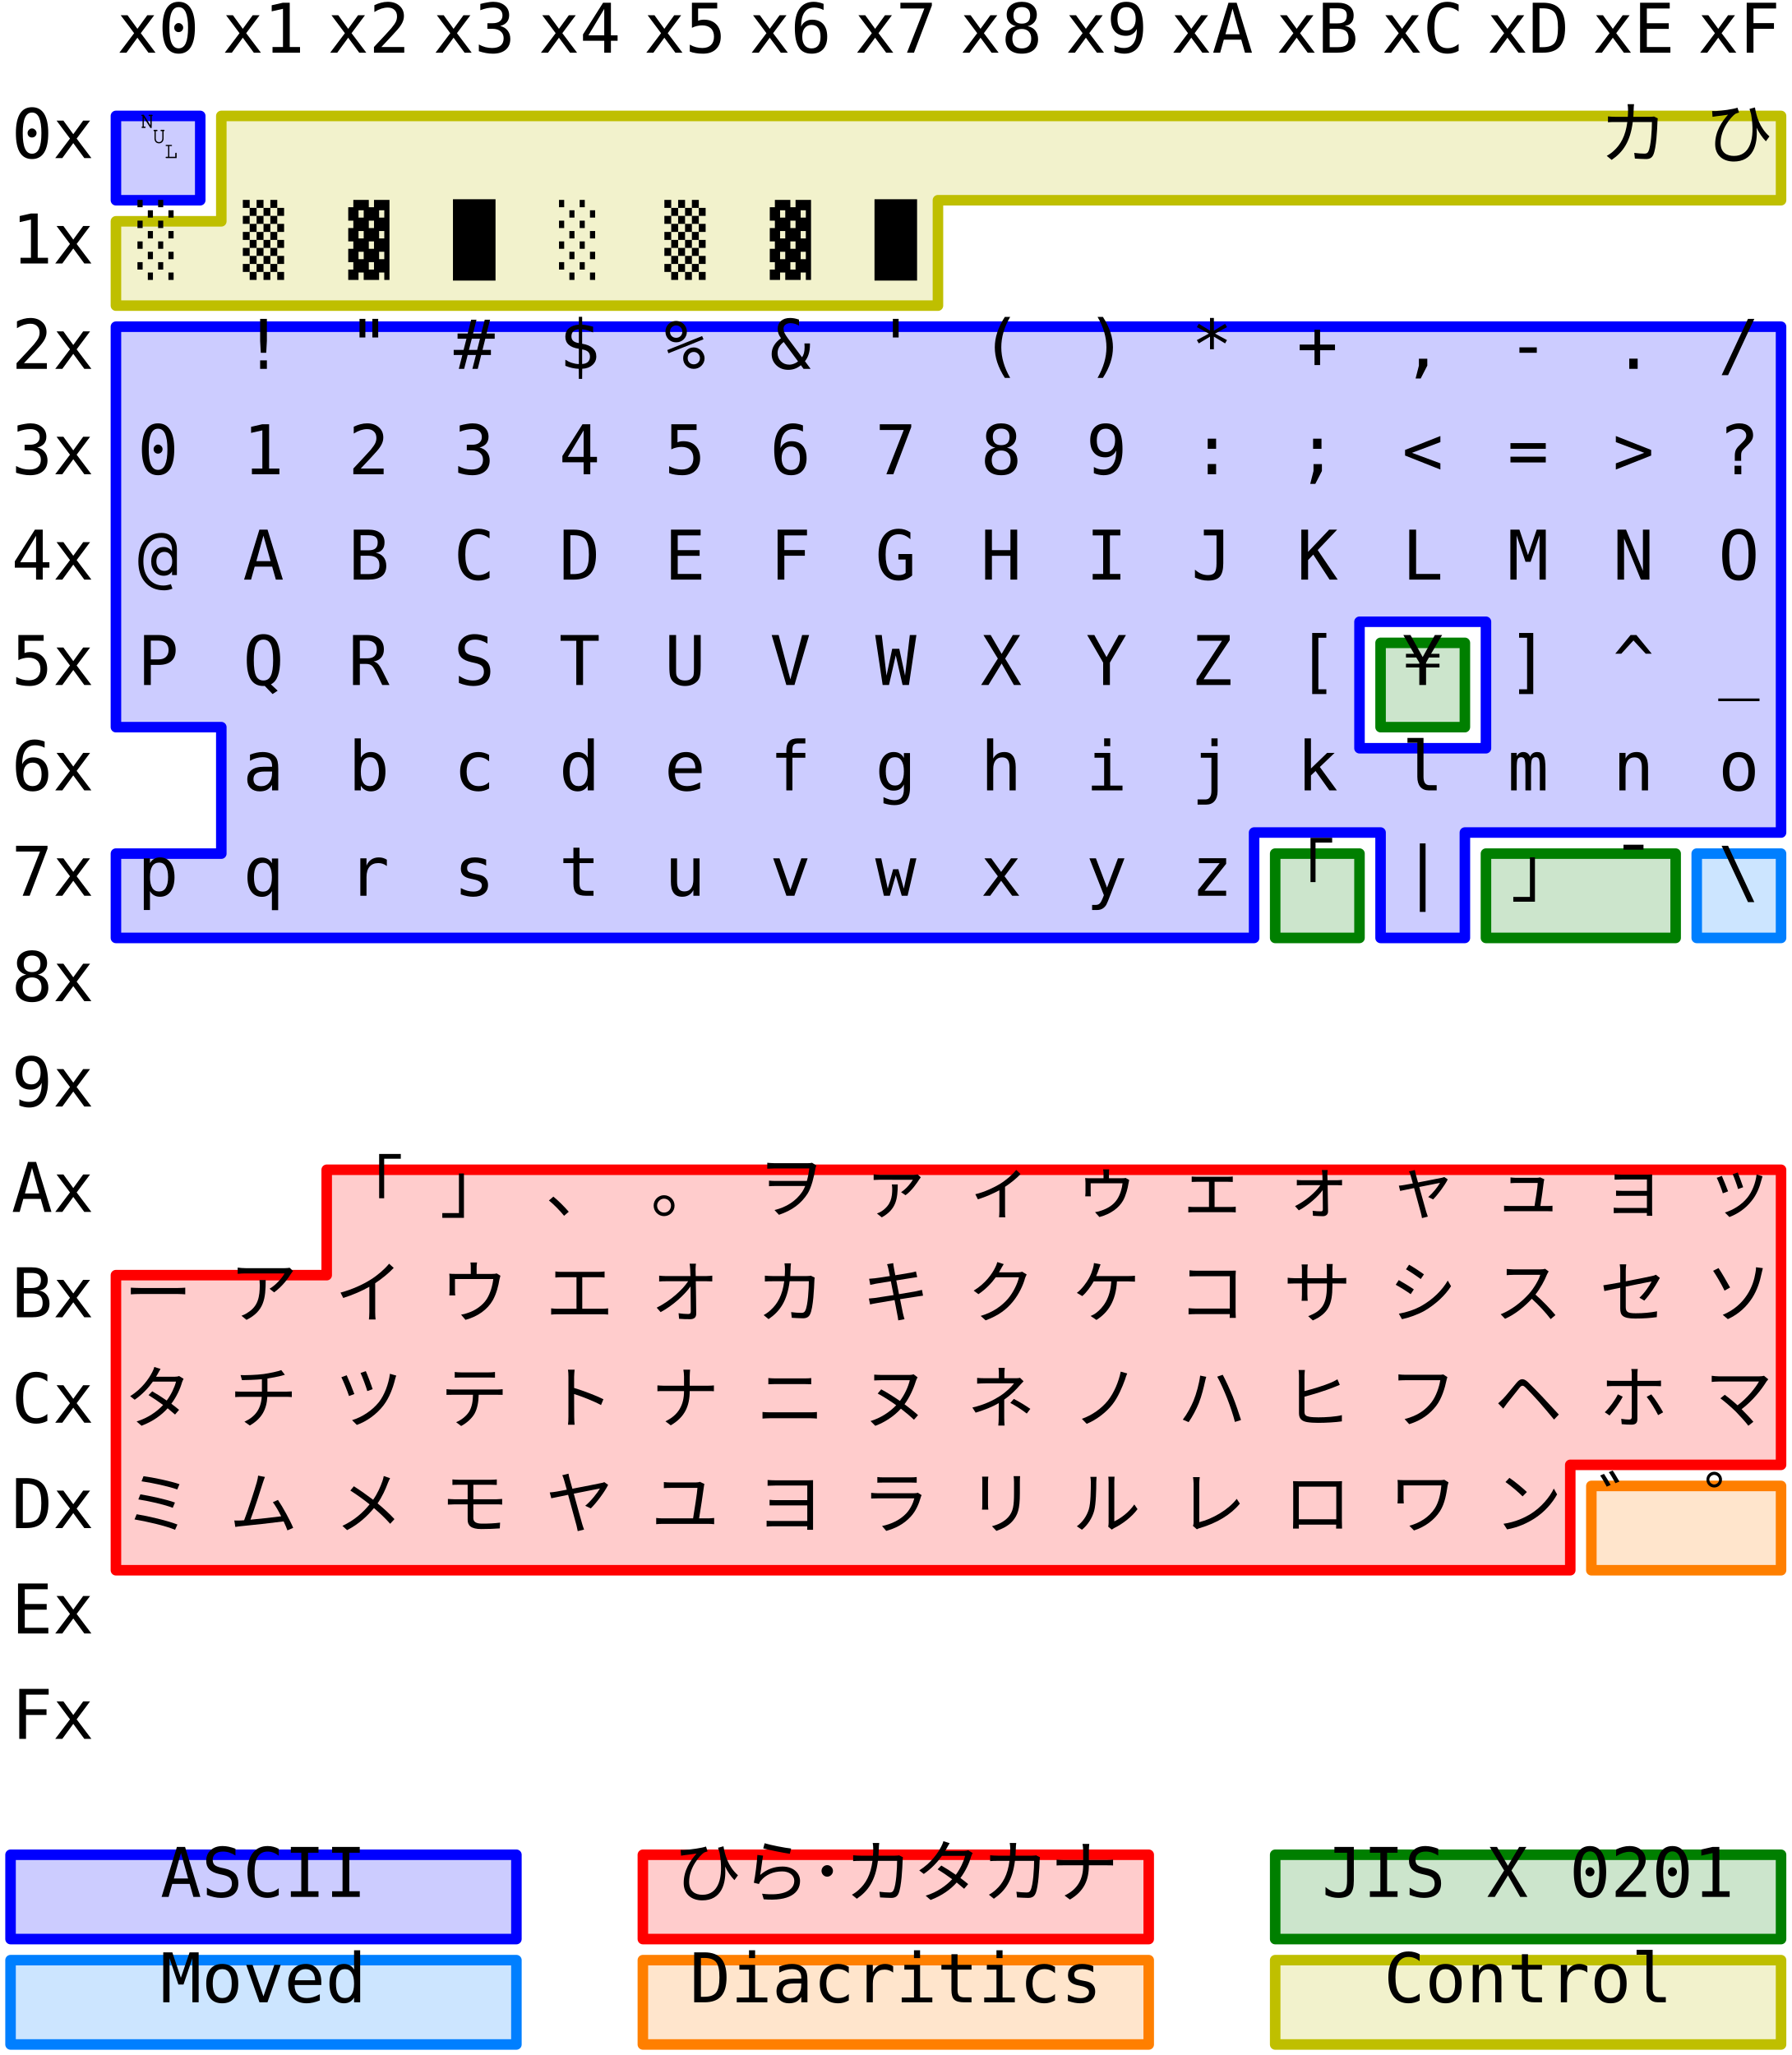
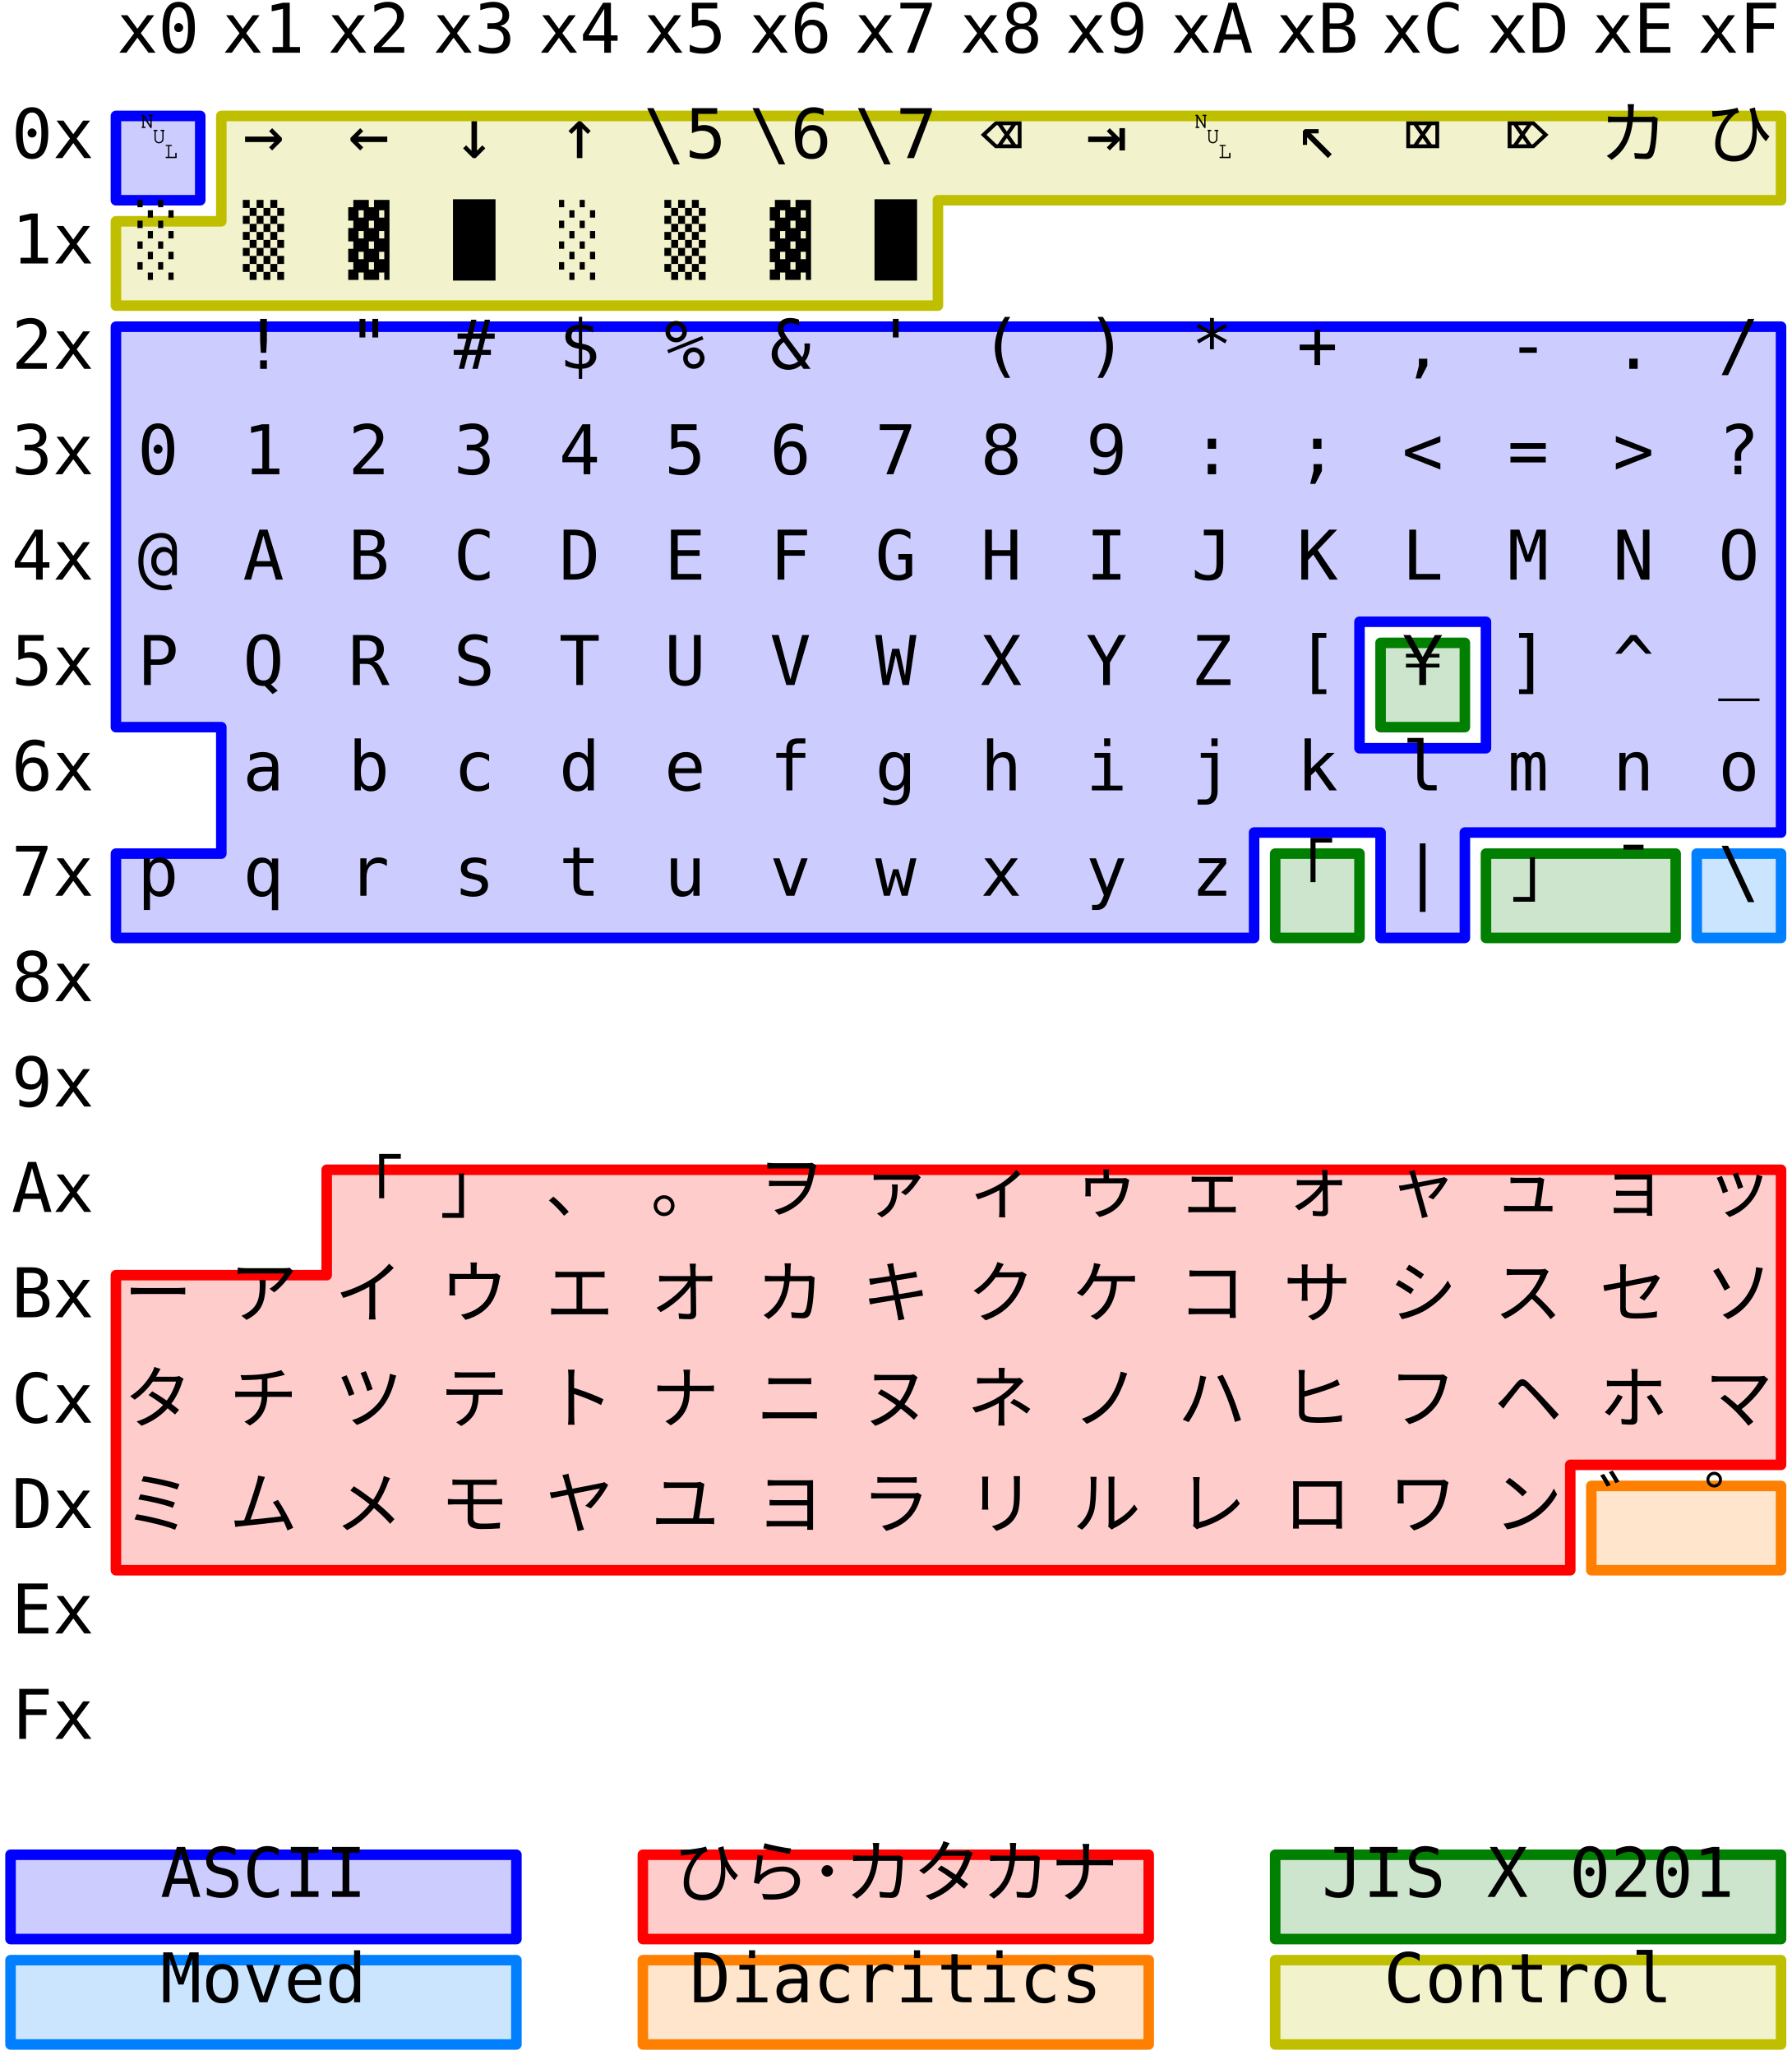
<svg xmlns="http://www.w3.org/2000/svg" width="340" height="390" viewBox="0 0 340 390">
  <style>
    path { stroke-width: 2px; stroke-linejoin: round; fill-rule: evenodd }
    text { font: 13px monospace; text-anchor: middle; alignment-baseline: central }
  </style>
  <path d="M22,22h16v16h-16zM22,62h316v96h-60v20h-16v-20h-24v20h-216v-16h20v-24h-20zM258,118v24h24v-24zM2,352h96v16h-96z" fill="rgba(0, 0, 255, 0.2)" stroke="rgb(0, 0, 255)" />
  <path d="M322,162h16v16h-16zM2,372h96v16h-96z" fill="rgba(0, 127, 255, 0.2)" stroke="rgb(0, 127, 255)" />
  <path d="M62,222h276v56h-40v20h-276v-56h40zM122,352h96v16h-96z" fill="rgba(255, 0, 0, 0.2)" stroke="rgb(255, 0, 0)" />
  <path d="M262,122h16v16h-16zM242,162h16v16h-16zM282,162h36v16h-36zM242,352h96v16h-96z" fill="rgba(0, 127, 0, 0.2)" stroke="rgb(0, 127, 0)" />
  <path d="M302,282h36v16h-36zM122,372h96v16h-96z" fill="rgba(255, 127, 0, 0.2)" stroke="rgb(255, 127, 0)" />
  <path d="M42,22h296v16h-160v20h-156v-16h20zM242,372h96v16h-96z" fill="rgba(191, 191, 0, 0.2)" stroke="rgb(191, 191, 0)" />
  <text x="30" y="10">x0</text>
  <text x="50" y="10">x1</text>
  <text x="70" y="10">x2</text>
  <text x="90" y="10">x3</text>
  <text x="110" y="10">x4</text>
  <text x="130" y="10">x5</text>
  <text x="150" y="10">x6</text>
  <text x="170" y="10">x7</text>
  <text x="190" y="10">x8</text>
  <text x="210" y="10">x9</text>
  <text x="230" y="10">xA</text>
  <text x="250" y="10">xB</text>
  <text x="270" y="10">xC</text>
  <text x="290" y="10">xD</text>
  <text x="310" y="10">xE</text>
  <text x="330" y="10">xF</text>
  <text x="10" y="30">0x</text>
  <text x="10" y="50">1x</text>
  <text x="10" y="70">2x</text>
  <text x="10" y="90">3x</text>
  <text x="10" y="110">4x</text>
  <text x="10" y="130">5x</text>
  <text x="10" y="150">6x</text>
  <text x="10" y="170">7x</text>
  <text x="10" y="190">8x</text>
  <text x="10" y="210">9x</text>
  <text x="10" y="230">Ax</text>
  <text x="10" y="250">Bx</text>
  <text x="10" y="270">Cx</text>
  <text x="10" y="290">Dx</text>
  <text x="10" y="310">Ex</text>
  <text x="10" y="330">Fx</text>
  <text x="30" y="30">␀</text>
+   <text x="50" y="30">→</text>
+   <text x="70" y="30">←</text>
+   <text x="90" y="30">↓</text>
+   <text x="110" y="30">↑</text>
+   <text x="130" y="30">\5</text>
+   <text x="150" y="30">\6</text>
+   <text x="170" y="30">\7</text>
+   <text x="190" y="30">⌫</text>
+   <text x="210" y="30">⇥</text>
+   <text x="230" y="30">␀</text>
+   <text x="250" y="30">↖︎</text>
+   <text x="270" y="30">⌧</text>
+   <text x="290" y="30">⌦</text>
  <text x="310" y="30">カ</text>
  <text x="330" y="30">ひ</text>
  <text x="30" y="50">░</text>
  <text x="50" y="50">▒</text>
  <text x="70" y="50">▓</text>
  <text x="90" y="50">█</text>
  <text x="110" y="50">░</text>
  <text x="130" y="50">▒</text>
  <text x="150" y="50">▓</text>
  <text x="170" y="50">█</text>
  <text x="30" y="70"> </text>
  <text x="50" y="70">!</text>
  <text x="70" y="70">"</text>
  <text x="90" y="70">#</text>
  <text x="110" y="70">$</text>
  <text x="130" y="70">%</text>
  <text x="150" y="70">&amp;</text>
  <text x="170" y="70">'</text>
  <text x="190" y="70">(</text>
  <text x="210" y="70">)</text>
  <text x="230" y="70">*</text>
  <text x="250" y="70">+</text>
  <text x="270" y="70">,</text>
  <text x="290" y="70">-</text>
  <text x="310" y="70">.</text>
  <text x="330" y="70">/</text>
  <text x="30" y="90">0</text>
  <text x="50" y="90">1</text>
  <text x="70" y="90">2</text>
  <text x="90" y="90">3</text>
  <text x="110" y="90">4</text>
  <text x="130" y="90">5</text>
  <text x="150" y="90">6</text>
  <text x="170" y="90">7</text>
  <text x="190" y="90">8</text>
  <text x="210" y="90">9</text>
  <text x="230" y="90">:</text>
  <text x="250" y="90">;</text>
  <text x="270" y="90">&lt;</text>
  <text x="290" y="90">=</text>
  <text x="310" y="90">&gt;</text>
  <text x="330" y="90">?</text>
  <text x="30" y="110">@</text>
  <text x="50" y="110">A</text>
  <text x="70" y="110">B</text>
  <text x="90" y="110">C</text>
  <text x="110" y="110">D</text>
  <text x="130" y="110">E</text>
  <text x="150" y="110">F</text>
  <text x="170" y="110">G</text>
  <text x="190" y="110">H</text>
  <text x="210" y="110">I</text>
  <text x="230" y="110">J</text>
  <text x="250" y="110">K</text>
  <text x="270" y="110">L</text>
  <text x="290" y="110">M</text>
  <text x="310" y="110">N</text>
  <text x="330" y="110">O</text>
  <text x="30" y="130">P</text>
  <text x="50" y="130">Q</text>
  <text x="70" y="130">R</text>
  <text x="90" y="130">S</text>
  <text x="110" y="130">T</text>
  <text x="130" y="130">U</text>
  <text x="150" y="130">V</text>
  <text x="170" y="130">W</text>
  <text x="190" y="130">X</text>
  <text x="210" y="130">Y</text>
  <text x="230" y="130">Z</text>
  <text x="250" y="130">[</text>
  <text x="270" y="130">¥</text>
  <text x="290" y="130">]</text>
  <text x="310" y="130">^</text>
  <text x="330" y="130">_</text>
  <text x="50" y="150">a</text>
  <text x="70" y="150">b</text>
  <text x="90" y="150">c</text>
  <text x="110" y="150">d</text>
  <text x="130" y="150">e</text>
  <text x="150" y="150">f</text>
  <text x="170" y="150">g</text>
  <text x="190" y="150">h</text>
  <text x="210" y="150">i</text>
  <text x="230" y="150">j</text>
  <text x="250" y="150">k</text>
  <text x="270" y="150">l</text>
  <text x="290" y="150">m</text>
  <text x="310" y="150">n</text>
  <text x="330" y="150">o</text>
  <text x="30" y="170">p</text>
  <text x="50" y="170">q</text>
  <text x="70" y="170">r</text>
  <text x="90" y="170">s</text>
  <text x="110" y="170">t</text>
  <text x="130" y="170">u</text>
  <text x="150" y="170">v</text>
  <text x="170" y="170">w</text>
  <text x="190" y="170">x</text>
  <text x="210" y="170">y</text>
  <text x="230" y="170">z</text>
  <text x="250" y="170">｢</text>
  <text x="270" y="170">|</text>
  <text x="290" y="170">｣</text>
  <text x="310" y="170">¯</text>
  <text x="330" y="170">\</text>
  <text x="70" y="230">「</text>
  <text x="90" y="230">」</text>
  <text x="110" y="230">、</text>
  <text x="130" y="230">。</text>
  <text x="150" y="230">ヲ</text>
  <text x="170" y="230">ァ</text>
  <text x="190" y="230">ィ</text>
  <text x="210" y="230">ゥ</text>
  <text x="230" y="230">ェ</text>
  <text x="250" y="230">ォ</text>
  <text x="270" y="230">ャ</text>
  <text x="290" y="230">ュ</text>
  <text x="310" y="230">ョ</text>
  <text x="330" y="230">ッ</text>
  <text x="30" y="250">ー</text>
  <text x="50" y="250">ア</text>
  <text x="70" y="250">イ</text>
  <text x="90" y="250">ウ</text>
  <text x="110" y="250">エ</text>
  <text x="130" y="250">オ</text>
  <text x="150" y="250">カ</text>
  <text x="170" y="250">キ</text>
  <text x="190" y="250">ク</text>
  <text x="210" y="250">ケ</text>
  <text x="230" y="250">コ</text>
  <text x="250" y="250">サ</text>
  <text x="270" y="250">シ</text>
  <text x="290" y="250">ス</text>
  <text x="310" y="250">セ</text>
  <text x="330" y="250">ソ</text>
  <text x="30" y="270">タ</text>
  <text x="50" y="270">チ</text>
  <text x="70" y="270">ツ</text>
  <text x="90" y="270">テ</text>
  <text x="110" y="270">ト</text>
  <text x="130" y="270">ナ</text>
  <text x="150" y="270">ニ</text>
  <text x="170" y="270">ヌ</text>
  <text x="190" y="270">ネ</text>
  <text x="210" y="270">ノ</text>
  <text x="230" y="270">ハ</text>
  <text x="250" y="270">ヒ</text>
  <text x="270" y="270">フ</text>
  <text x="290" y="270">ヘ</text>
  <text x="310" y="270">ホ</text>
  <text x="330" y="270">マ</text>
  <text x="30" y="290">ミ</text>
  <text x="50" y="290">ム</text>
  <text x="70" y="290">メ</text>
  <text x="90" y="290">モ</text>
  <text x="110" y="290">ヤ</text>
  <text x="130" y="290">ユ</text>
  <text x="150" y="290">ヨ</text>
  <text x="170" y="290">ラ</text>
  <text x="190" y="290">リ</text>
  <text x="210" y="290">ル</text>
  <text x="230" y="290">レ</text>
  <text x="250" y="290">ロ</text>
  <text x="270" y="290">ワ</text>
  <text x="290" y="290">ン</text>
  <text x="310" y="290">゛</text>
  <text x="330" y="290">゜</text>
  <text x="50" y="360">ASCII</text>
  <text x="50" y="380">Moved</text>
  <text x="170" y="360">ひら･カタカナ</text>
  <text x="170" y="380">Diacritics</text>
  <text x="290" y="360">JIS X 0201</text>
  <text x="290" y="380">Control</text>
</svg>
